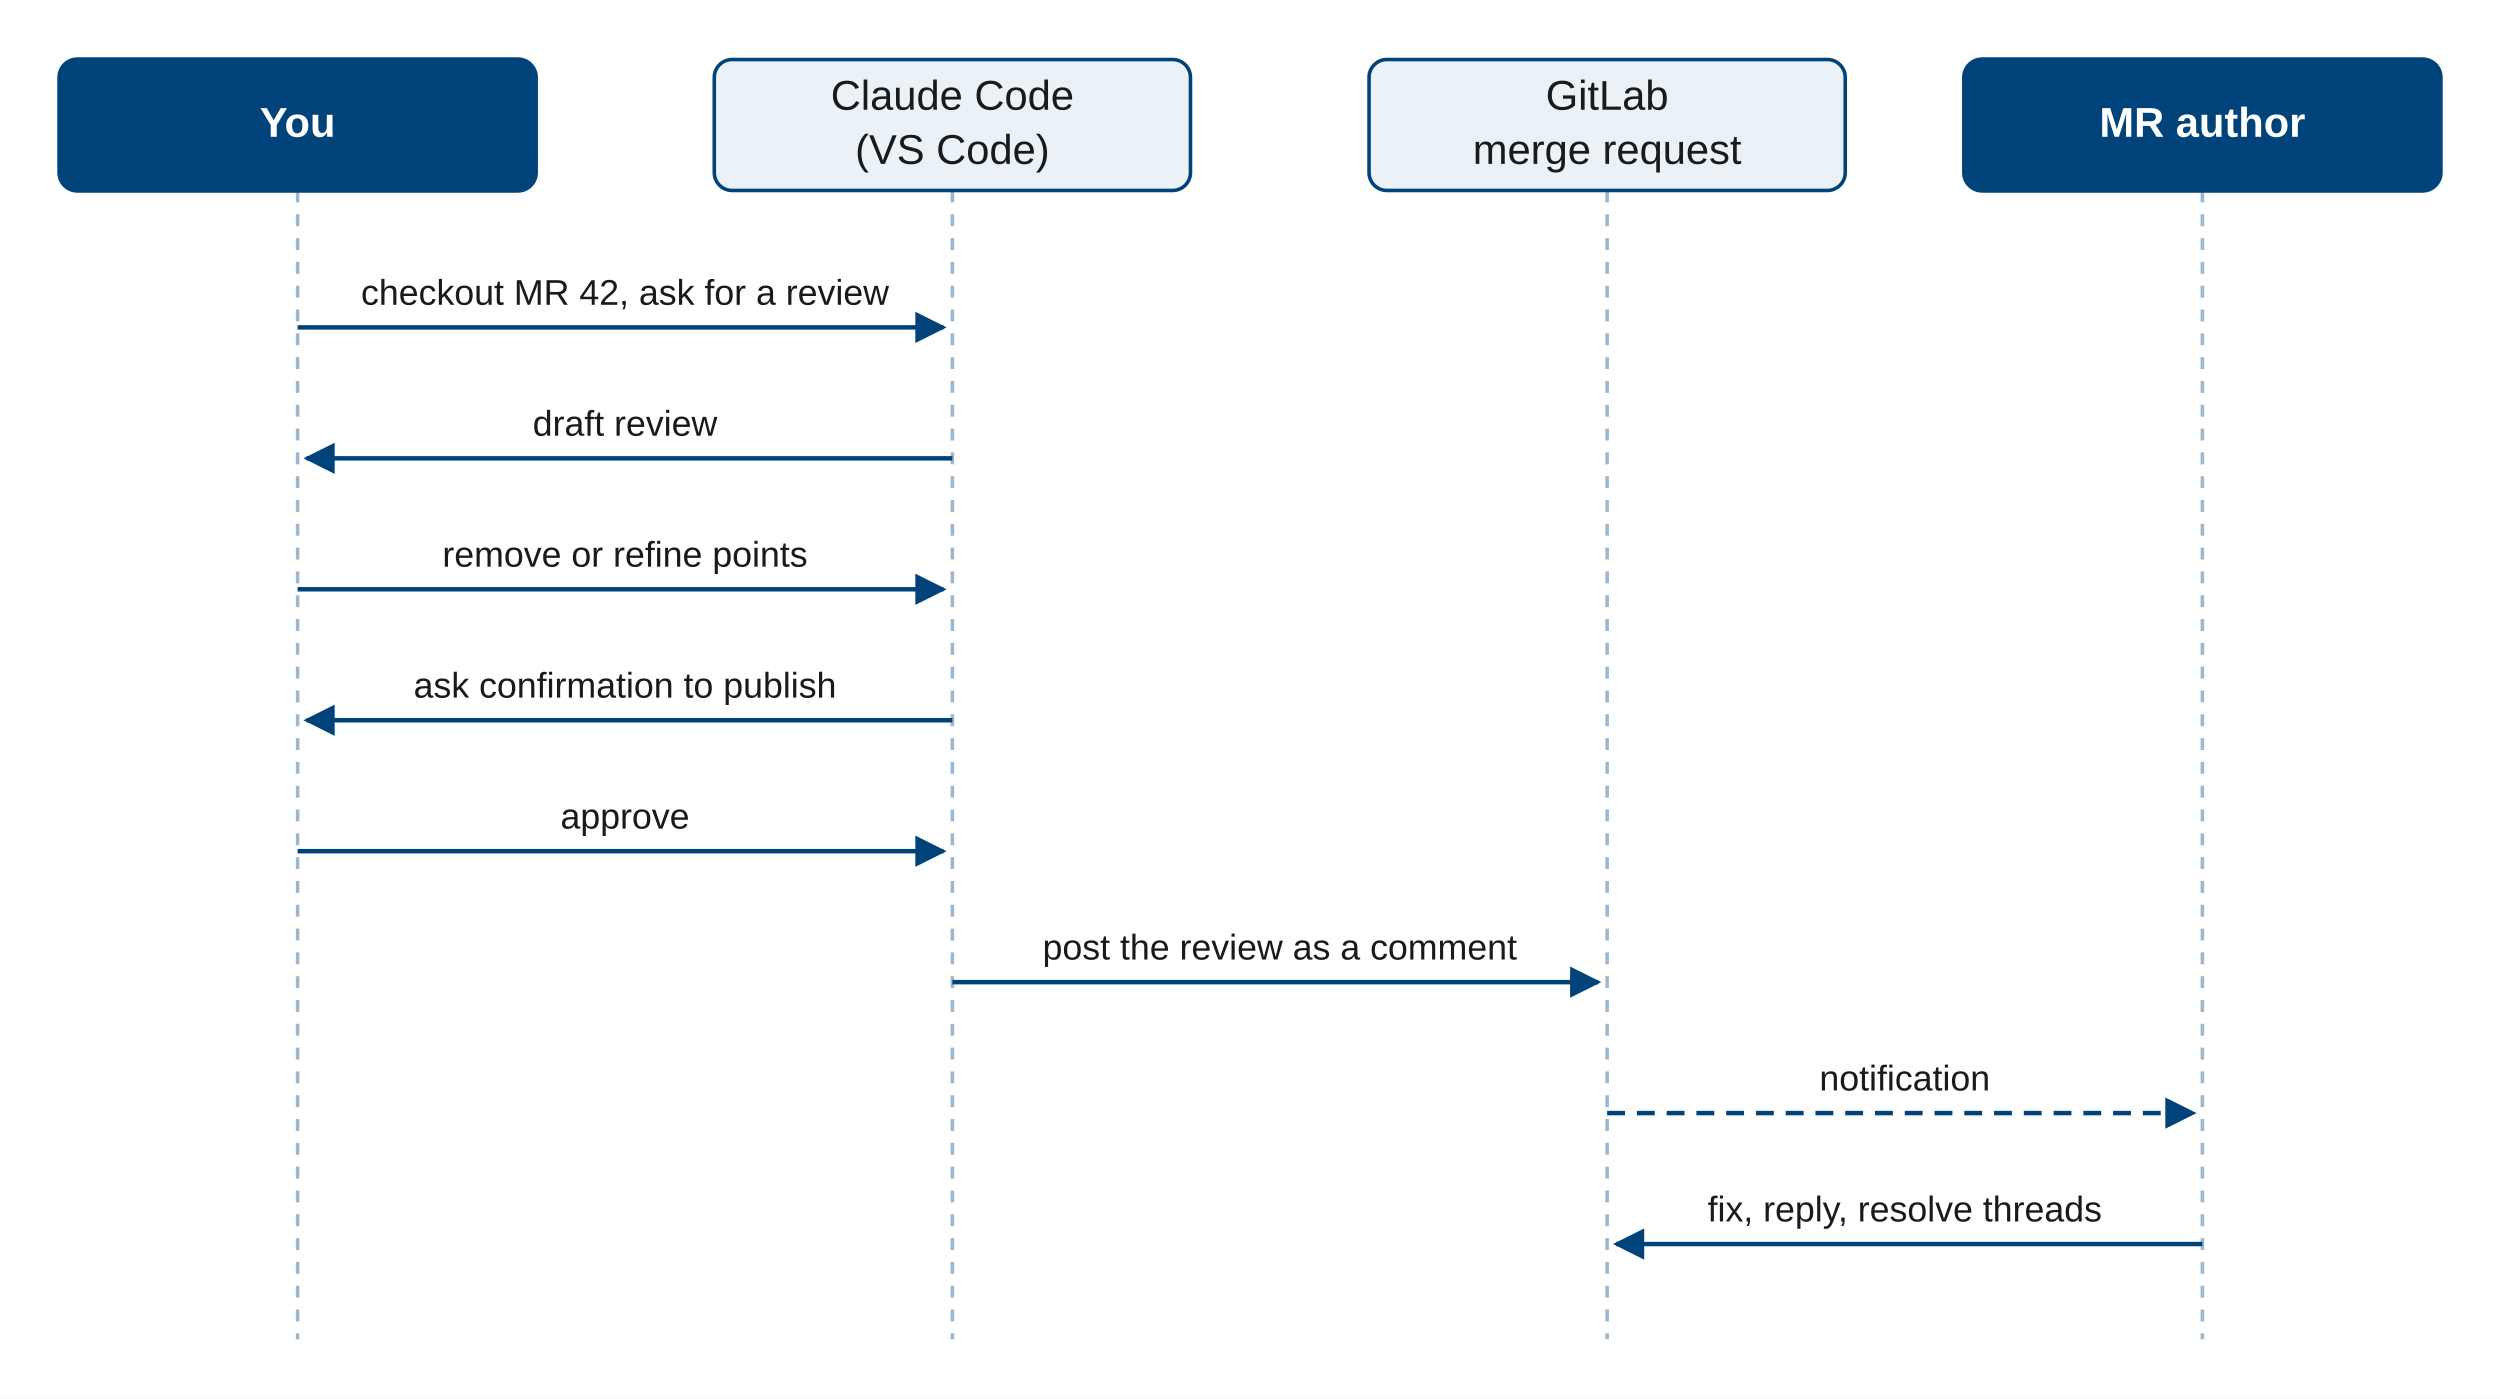
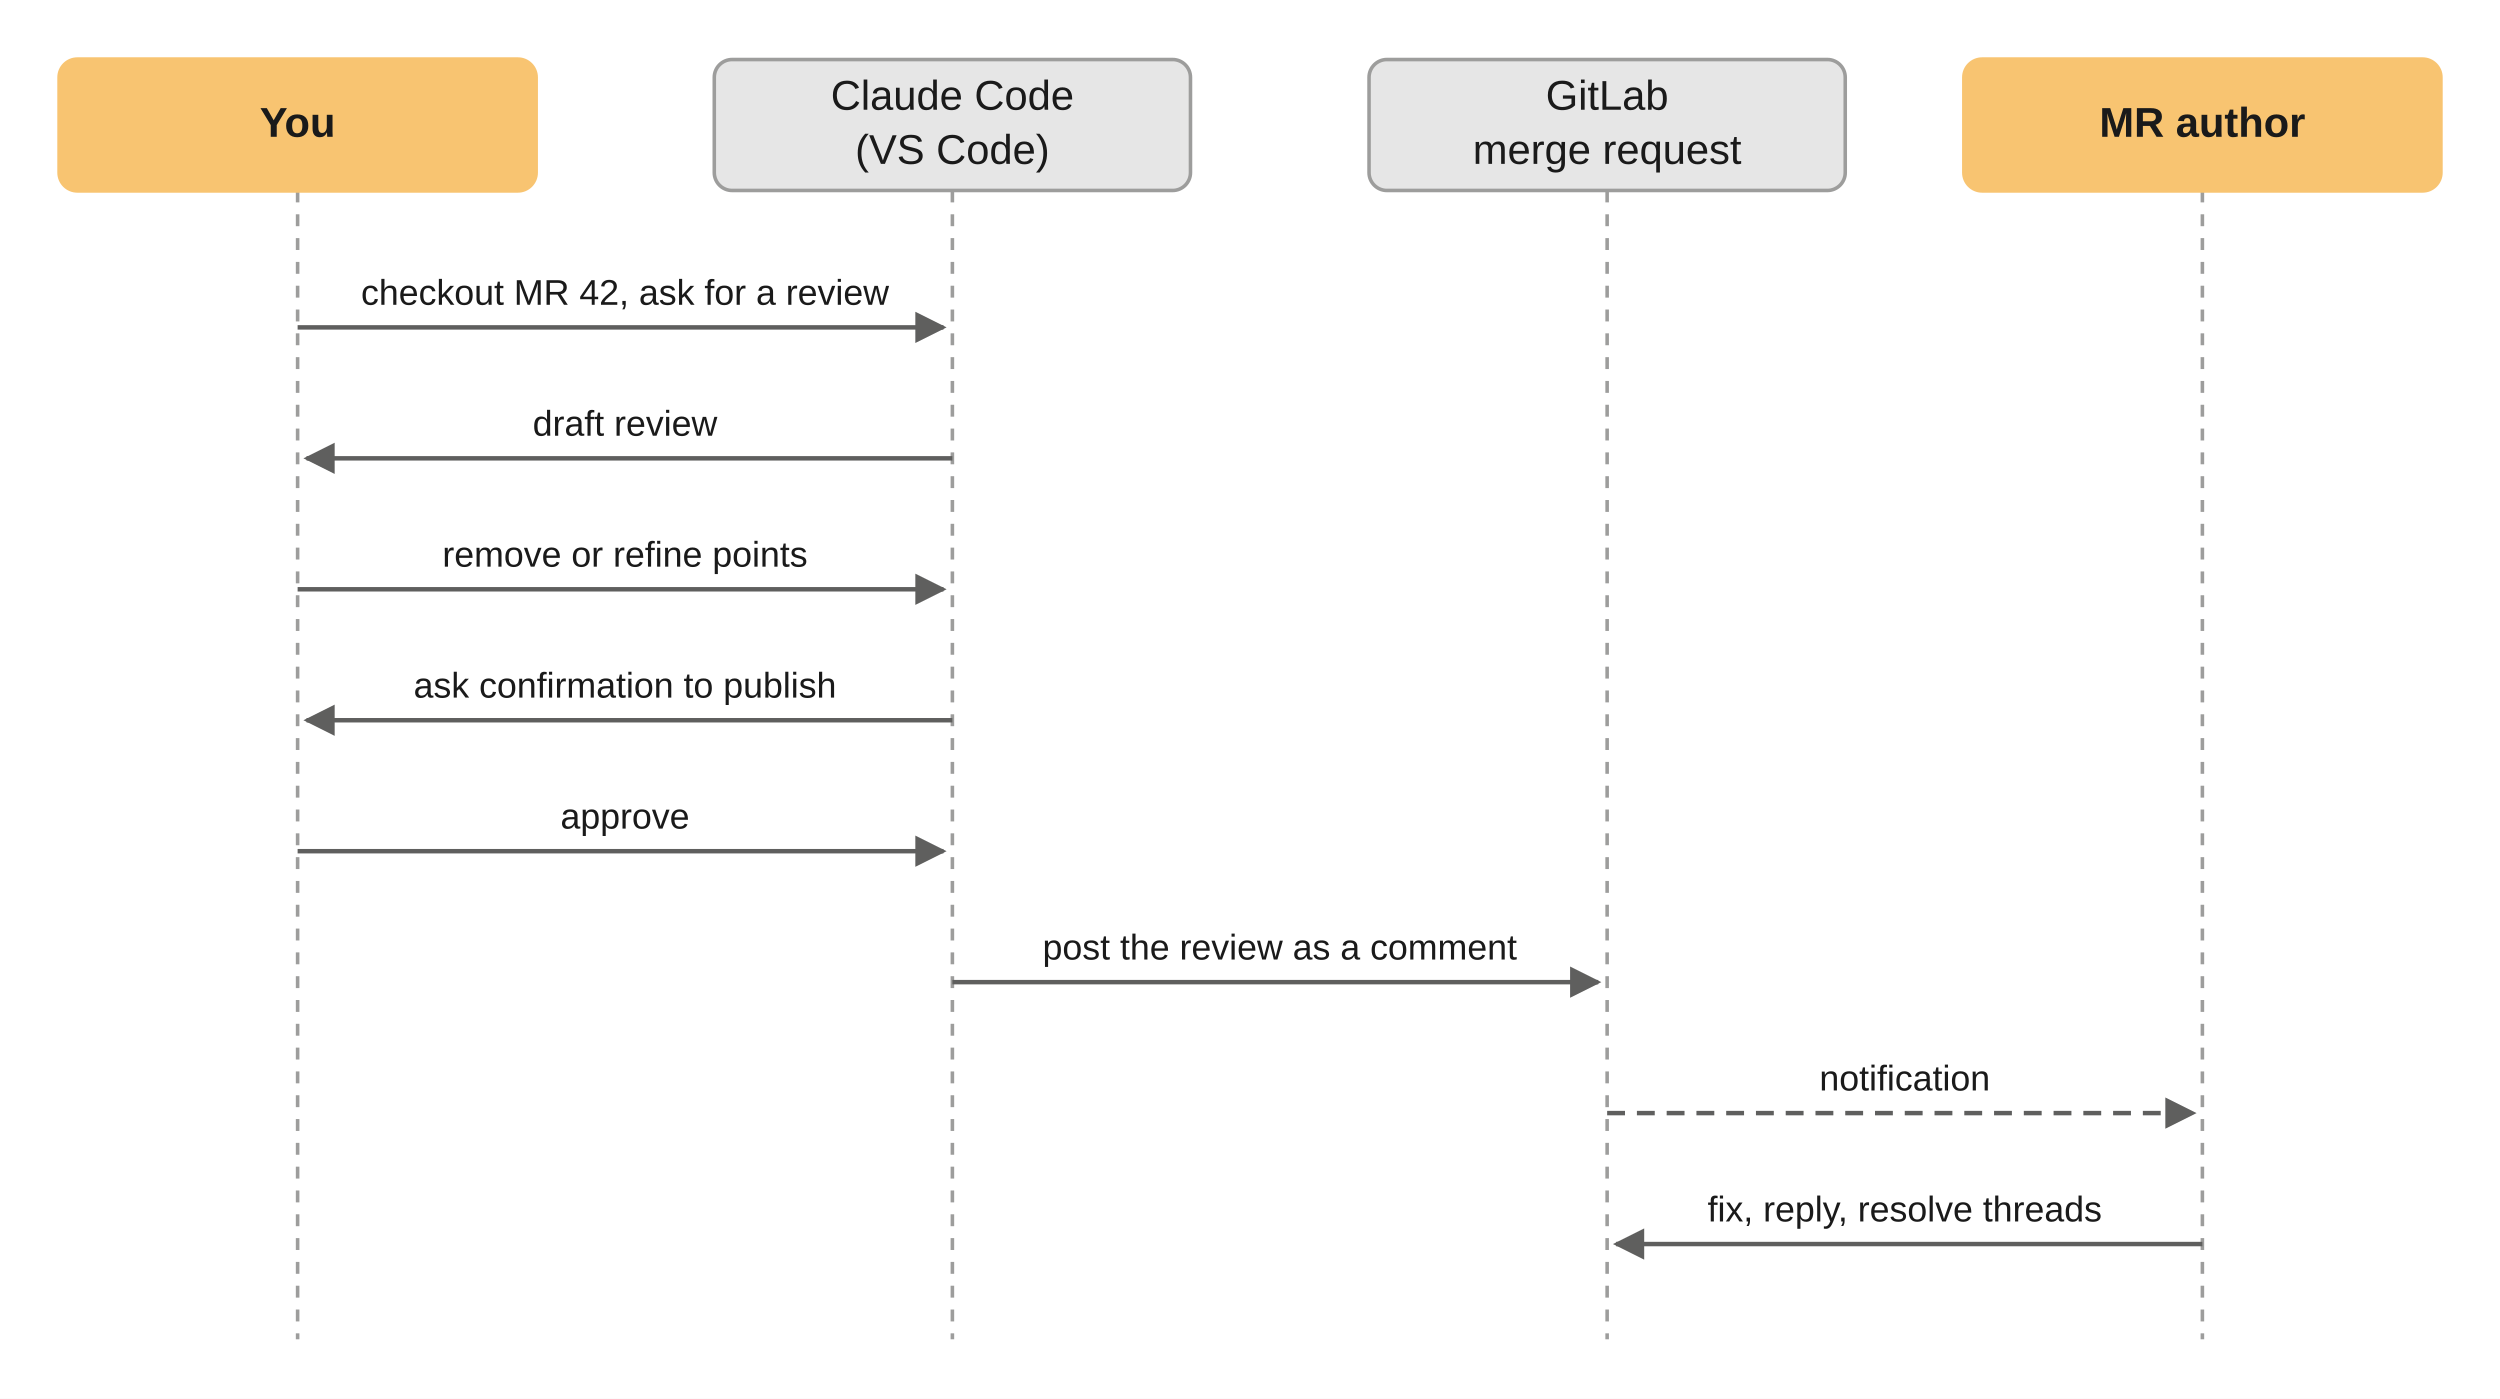
<svg xmlns="http://www.w3.org/2000/svg" width="840" height="470" viewBox="0 0 840 470" font-family="Arial, Helvetica, sans-serif" font-size="14" role="img" aria-label="Sharing a merge request review">
  <defs>
    <marker id="arr" viewBox="0 0 10 10" refX="9" refY="5" markerWidth="7" markerHeight="7" orient="auto-start-reverse">
-       <path d="M0,0 L10,5 L0,10 z" fill="#00427A" />
+       <path d="M0,0 L10,5 L0,10 z" fill="#5F5F5E" />
    </marker>
  </defs>
  <rect width="840" height="470" fill="#FFFFFF" />
-   <line x1="100" y1="64" x2="100" y2="450" stroke="#9DB7CE" stroke-width="1.2" stroke-dasharray="4 4" />
-   <rect x="20" y="20" width="160" height="44" rx="6" fill="#00427A" stroke="#00427A" stroke-width="1.5" />
-   <text x="100.0" y="42.0" fill="#FFFFFF" font-size="14" font-weight="bold" text-anchor="middle" dominant-baseline="middle">You</text>
-   <line x1="320" y1="64" x2="320" y2="450" stroke="#9DB7CE" stroke-width="1.2" stroke-dasharray="4 4" />
-   <rect x="240" y="20" width="160" height="44" rx="6" fill="#EAF2F8" stroke="#00427A" stroke-width="1.2" />
+   <line x1="100" y1="64" x2="100" y2="450" stroke="#9D9D9C" stroke-width="1.2" stroke-dasharray="4 4" />
+   <rect x="20" y="20" width="160" height="44" rx="6" fill="#F8C471" stroke="#F8C471" stroke-width="1.5" />
+   <text x="100.0" y="42.0" fill="#1A1A1A" font-size="14" font-weight="bold" text-anchor="middle" dominant-baseline="middle">You</text>
+   <line x1="320" y1="64" x2="320" y2="450" stroke="#9D9D9C" stroke-width="1.2" stroke-dasharray="4 4" />
+   <rect x="240" y="20" width="160" height="44" rx="6" fill="#E6E6E6" stroke="#9D9D9C" stroke-width="1.2" />
  <text x="320.0" y="32.9" fill="#1A1A1A" font-size="14" font-weight="normal" text-anchor="middle" dominant-baseline="middle">Claude Code</text>
  <text x="320.0" y="51.1" fill="#1A1A1A" font-size="14" font-weight="normal" text-anchor="middle" dominant-baseline="middle">(VS Code)</text>
-   <line x1="540" y1="64" x2="540" y2="450" stroke="#9DB7CE" stroke-width="1.2" stroke-dasharray="4 4" />
-   <rect x="460" y="20" width="160" height="44" rx="6" fill="#EAF2F8" stroke="#00427A" stroke-width="1.2" />
+   <line x1="540" y1="64" x2="540" y2="450" stroke="#9D9D9C" stroke-width="1.2" stroke-dasharray="4 4" />
+   <rect x="460" y="20" width="160" height="44" rx="6" fill="#E6E6E6" stroke="#9D9D9C" stroke-width="1.2" />
  <text x="540.0" y="32.9" fill="#1A1A1A" font-size="14" font-weight="normal" text-anchor="middle" dominant-baseline="middle">GitLab</text>
  <text x="540.0" y="51.1" fill="#1A1A1A" font-size="14" font-weight="normal" text-anchor="middle" dominant-baseline="middle">merge request</text>
-   <line x1="740" y1="64" x2="740" y2="450" stroke="#9DB7CE" stroke-width="1.2" stroke-dasharray="4 4" />
-   <rect x="660" y="20" width="160" height="44" rx="6" fill="#00427A" stroke="#00427A" stroke-width="1.5" />
-   <text x="740.0" y="42.0" fill="#FFFFFF" font-size="14" font-weight="bold" text-anchor="middle" dominant-baseline="middle">MR author</text>
-   <path d="M100,110 L317,110" fill="none" stroke="#00427A" stroke-width="1.5" marker-end="url(#arr)" />
+   <line x1="740" y1="64" x2="740" y2="450" stroke="#9D9D9C" stroke-width="1.2" stroke-dasharray="4 4" />
+   <rect x="660" y="20" width="160" height="44" rx="6" fill="#F8C471" stroke="#F8C471" stroke-width="1.5" />
+   <text x="740.0" y="42.0" fill="#1A1A1A" font-size="14" font-weight="bold" text-anchor="middle" dominant-baseline="middle">MR author</text>
+   <path d="M100,110 L317,110" fill="none" stroke="#5F5F5E" stroke-width="1.5" marker-end="url(#arr)" />
  <text x="210.0" y="99.0" fill="#1A1A1A" font-size="12" font-weight="normal" text-anchor="middle" dominant-baseline="middle">checkout MR 42, ask for a review</text>
-   <path d="M320,154 L103,154" fill="none" stroke="#00427A" stroke-width="1.5" marker-end="url(#arr)" />
+   <path d="M320,154 L103,154" fill="none" stroke="#5F5F5E" stroke-width="1.5" marker-end="url(#arr)" />
  <text x="210.0" y="143.0" fill="#1A1A1A" font-size="12" font-weight="normal" text-anchor="middle" dominant-baseline="middle">draft review</text>
-   <path d="M100,198 L317,198" fill="none" stroke="#00427A" stroke-width="1.5" marker-end="url(#arr)" />
+   <path d="M100,198 L317,198" fill="none" stroke="#5F5F5E" stroke-width="1.5" marker-end="url(#arr)" />
  <text x="210.0" y="187.0" fill="#1A1A1A" font-size="12" font-weight="normal" text-anchor="middle" dominant-baseline="middle">remove or refine points</text>
-   <path d="M320,242 L103,242" fill="none" stroke="#00427A" stroke-width="1.5" marker-end="url(#arr)" />
+   <path d="M320,242 L103,242" fill="none" stroke="#5F5F5E" stroke-width="1.5" marker-end="url(#arr)" />
  <text x="210.0" y="231.0" fill="#1A1A1A" font-size="12" font-weight="normal" text-anchor="middle" dominant-baseline="middle">ask confirmation to publish</text>
-   <path d="M100,286 L317,286" fill="none" stroke="#00427A" stroke-width="1.5" marker-end="url(#arr)" />
+   <path d="M100,286 L317,286" fill="none" stroke="#5F5F5E" stroke-width="1.5" marker-end="url(#arr)" />
  <text x="210.0" y="275.0" fill="#1A1A1A" font-size="12" font-weight="normal" text-anchor="middle" dominant-baseline="middle">approve</text>
-   <path d="M320,330 L537,330" fill="none" stroke="#00427A" stroke-width="1.5" marker-end="url(#arr)" />
+   <path d="M320,330 L537,330" fill="none" stroke="#5F5F5E" stroke-width="1.5" marker-end="url(#arr)" />
  <text x="430.0" y="319.0" fill="#1A1A1A" font-size="12" font-weight="normal" text-anchor="middle" dominant-baseline="middle">post the review as a comment</text>
-   <path d="M540,374 L737,374" fill="none" stroke="#00427A" stroke-width="1.5" stroke-dasharray="6 4" marker-end="url(#arr)" />
+   <path d="M540,374 L737,374" fill="none" stroke="#5F5F5E" stroke-width="1.5" stroke-dasharray="6 4" marker-end="url(#arr)" />
  <text x="640.0" y="363.0" fill="#1A1A1A" font-size="12" font-weight="normal" text-anchor="middle" dominant-baseline="middle">notification</text>
-   <path d="M740,418 L543,418" fill="none" stroke="#00427A" stroke-width="1.5" marker-end="url(#arr)" />
+   <path d="M740,418 L543,418" fill="none" stroke="#5F5F5E" stroke-width="1.5" marker-end="url(#arr)" />
  <text x="640.0" y="407.0" fill="#1A1A1A" font-size="12" font-weight="normal" text-anchor="middle" dominant-baseline="middle">fix, reply, resolve threads</text>
</svg>
